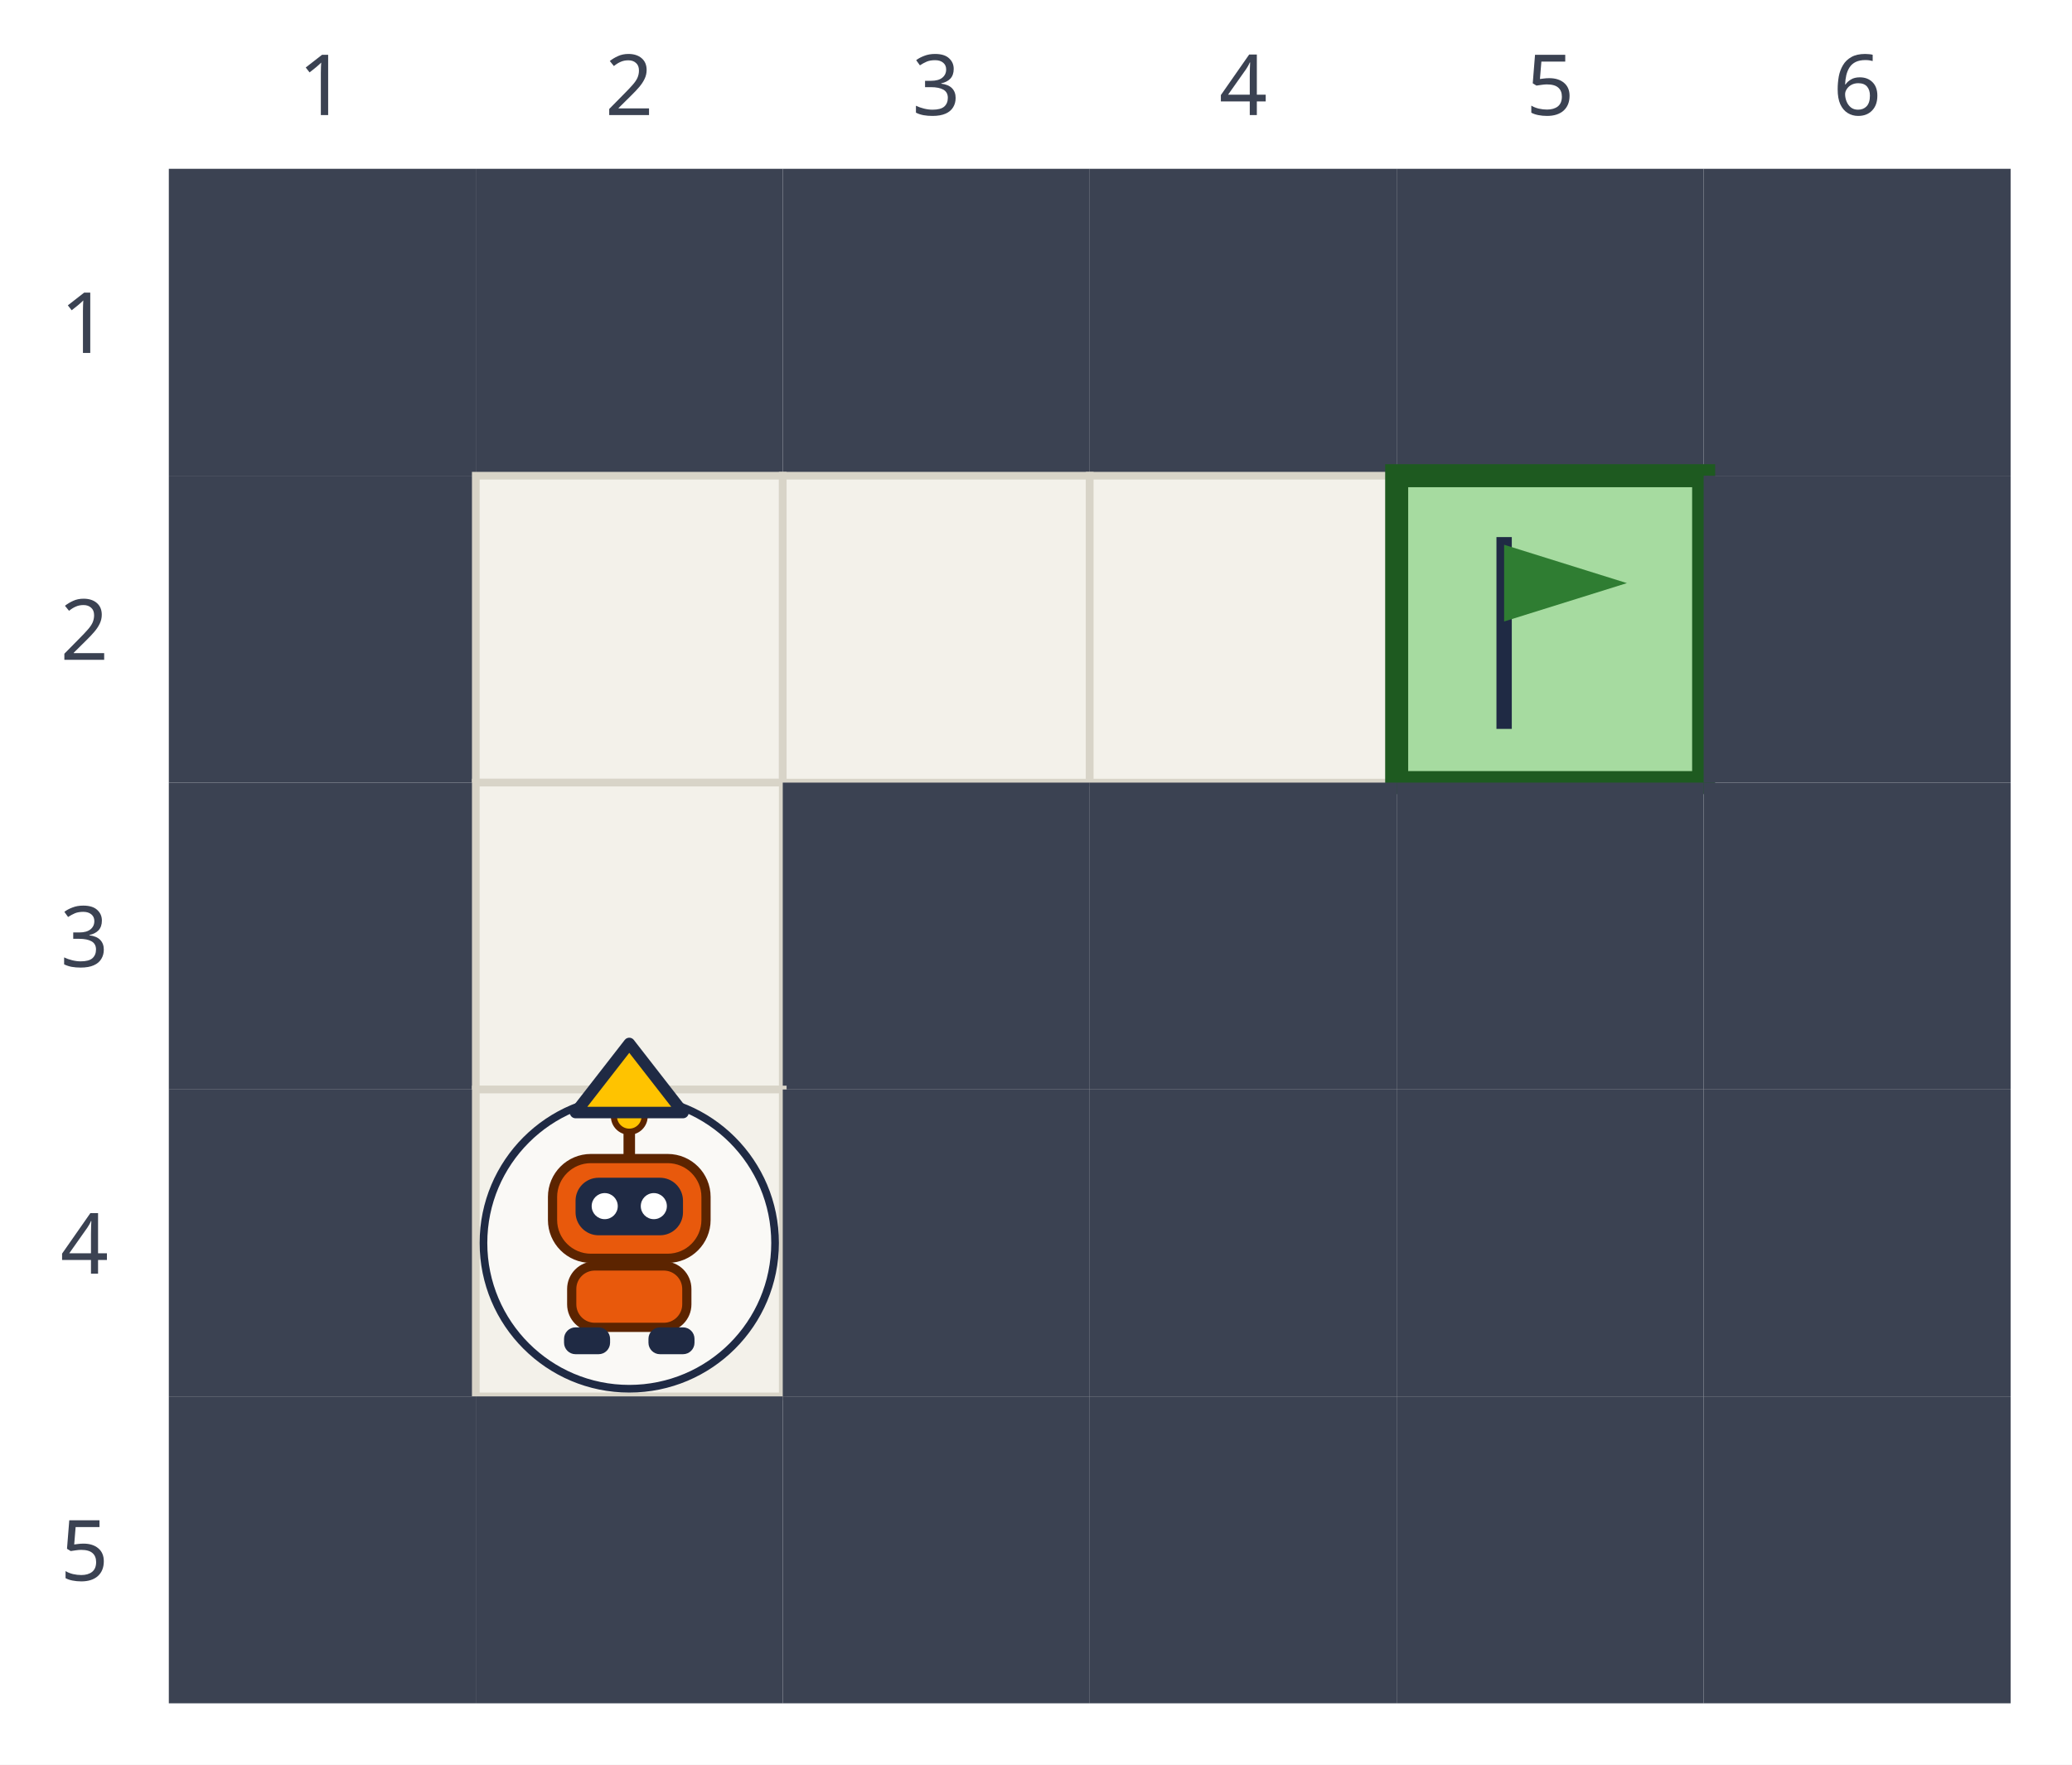
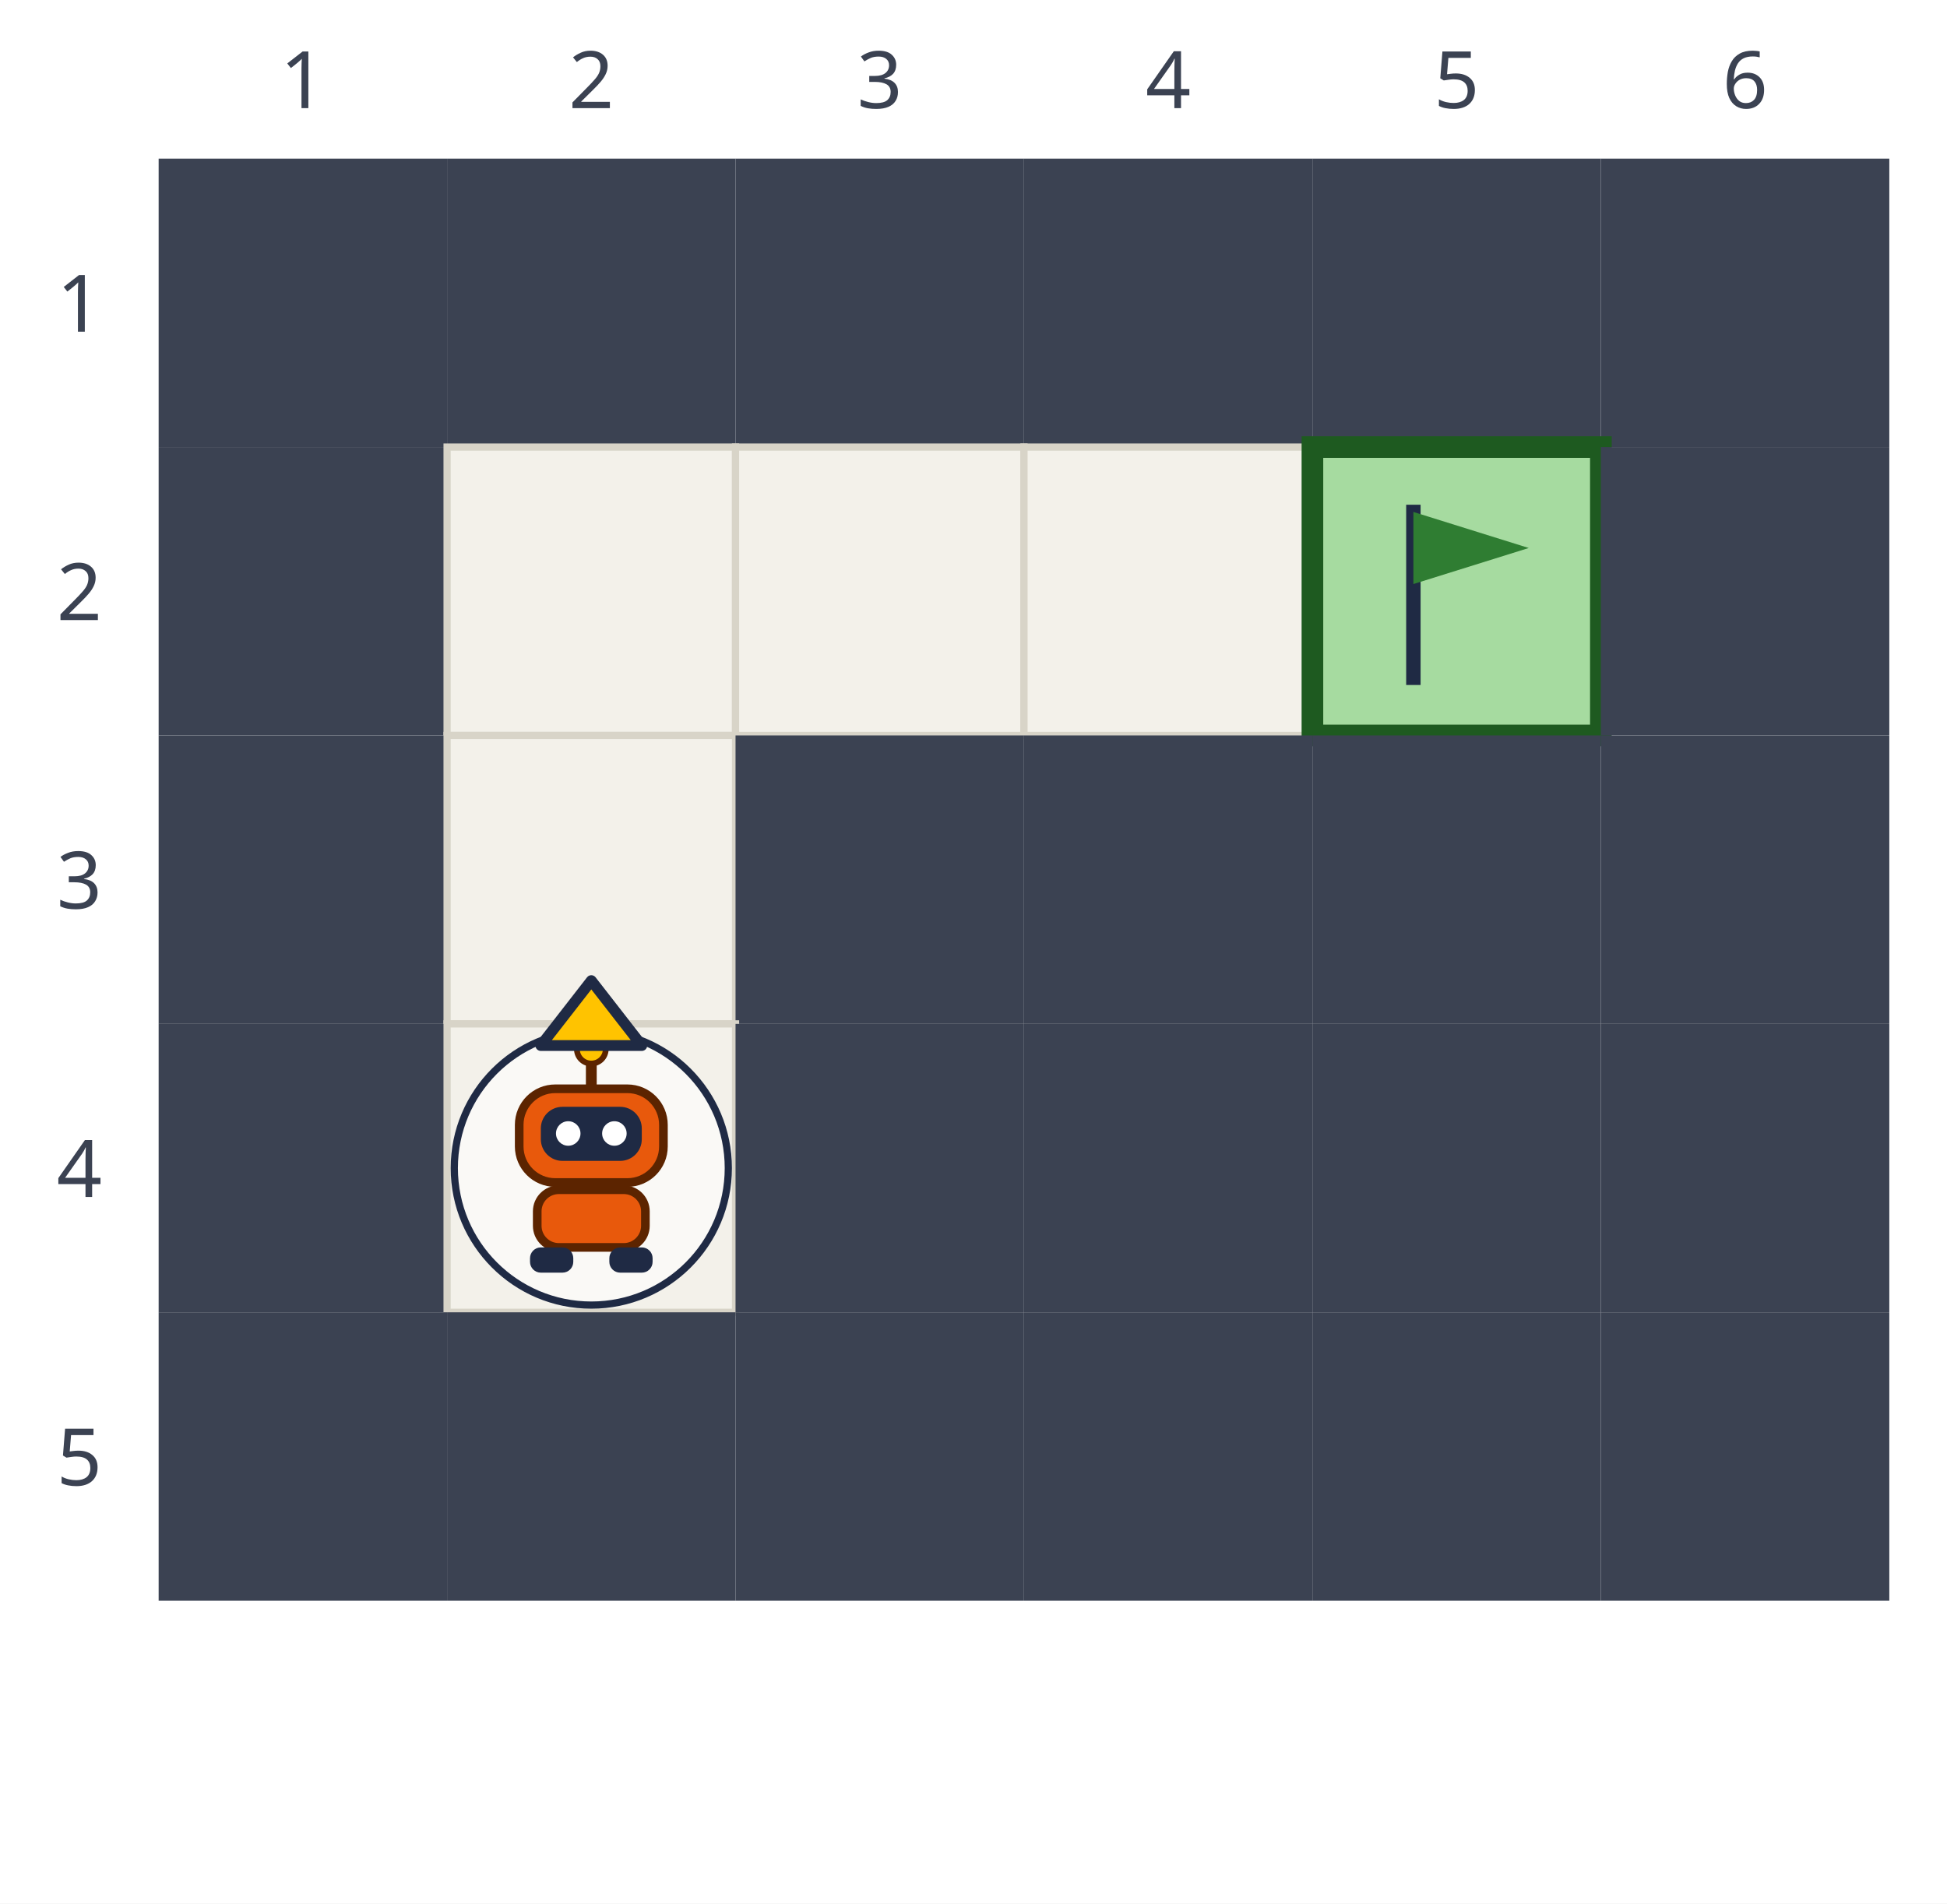
- <svg xmlns="http://www.w3.org/2000/svg" viewBox="0 0 270 230" width="270" height="230">
+ <svg xmlns="http://www.w3.org/2000/svg" viewBox="0 0 270 264" width="270" height="264">
  <style>.num{font:11px sans-serif;text-anchor:middle;fill:#3b4252}.wall{fill:#3b4252}.floor{fill:#f3f1ea;stroke:#d8d4c8}.goal{fill:#a6dba0;stroke:#1e5a20;stroke-width:3}.pole{stroke:#1f2a44;stroke-width:2}.flag{fill:#2f7d32}.mark{fill:#ffffff;stroke:#1f2a44;stroke-width:1.5}.mark-text{font:bold 12px sans-serif;text-anchor:middle;fill:#1f2a44}</style>
-   <rect width="270" height="230" fill="#ffffff" />
+   <rect width="270" height="264" fill="#ffffff" />
  <text x="42" y="15" class="num">1</text>
  <text x="82" y="15" class="num">2</text>
  <text x="122" y="15" class="num">3</text>
  <text x="162" y="15" class="num">4</text>
  <text x="202" y="15" class="num">5</text>
  <text x="242" y="15" class="num">6</text>
  <text x="11" y="46" class="num">1</text>
  <text x="11" y="86" class="num">2</text>
  <text x="11" y="126" class="num">3</text>
  <text x="11" y="166" class="num">4</text>
  <text x="11" y="206" class="num">5</text>
  <rect x="22" y="22" width="40" height="40" class="wall" />
  <rect x="62" y="22" width="40" height="40" class="wall" />
  <rect x="102" y="22" width="40" height="40" class="wall" />
  <rect x="142" y="22" width="40" height="40" class="wall" />
  <rect x="182" y="22" width="40" height="40" class="wall" />
  <rect x="222" y="22" width="40" height="40" class="wall" />
  <rect x="22" y="62" width="40" height="40" class="wall" />
  <rect x="62" y="62" width="40" height="40" class="floor" />
  <rect x="102" y="62" width="40" height="40" class="floor" />
  <rect x="142" y="62" width="40" height="40" class="floor" />
  <rect x="182" y="62" width="40" height="40" class="goal" />
  <g transform="translate(194 70)">
    <line x1="2" y1="0" x2="2" y2="25" class="pole" />
    <path d="M 2 1 L 18 6 L 2 11 Z" class="flag" />
  </g>
  <rect x="222" y="62" width="40" height="40" class="wall" />
  <rect x="22" y="102" width="40" height="40" class="wall" />
  <rect x="62" y="102" width="40" height="40" class="floor" />
  <rect x="102" y="102" width="40" height="40" class="wall" />
  <rect x="142" y="102" width="40" height="40" class="wall" />
  <rect x="182" y="102" width="40" height="40" class="wall" />
  <rect x="222" y="102" width="40" height="40" class="wall" />
  <rect x="22" y="142" width="40" height="40" class="wall" />
  <rect x="62" y="142" width="40" height="40" class="floor" />
  <rect x="102" y="142" width="40" height="40" class="wall" />
  <rect x="142" y="142" width="40" height="40" class="wall" />
  <rect x="182" y="142" width="40" height="40" class="wall" />
  <rect x="222" y="142" width="40" height="40" class="wall" />
  <rect x="22" y="182" width="40" height="40" class="wall" />
  <rect x="62" y="182" width="40" height="40" class="wall" />
  <rect x="102" y="182" width="40" height="40" class="wall" />
  <rect x="142" y="182" width="40" height="40" class="wall" />
  <rect x="182" y="182" width="40" height="40" class="wall" />
  <rect x="222" y="182" width="40" height="40" class="wall" />
  <g transform="translate(82 162)">
    <g>
      <circle r="19" fill="#ffffff" fill-opacity="0.55" stroke="#1f2a44" stroke-width="1" />
      <line x1="0" y1="-11" x2="0" y2="-16" stroke="#5c2400" stroke-width="1.5" />
      <circle cx="0" cy="-16.5" r="2" fill="#ffc300" stroke="#5c2400" stroke-width="0.8" />
      <rect x="-10" y="-11" width="20" height="13" rx="5" fill="#e8590c" stroke="#5c2400" stroke-width="1.2" />
      <rect x="-7" y="-8.5" width="14" height="7.5" rx="3" fill="#1f2a44" />
      <circle cx="-3.2" cy="-4.8" r="1.7" fill="#ffffff" />
      <circle cx="3.2" cy="-4.8" r="1.7" fill="#ffffff" />
      <rect x="-7.5" y="3" width="15" height="8" rx="3" fill="#e8590c" stroke="#5c2400" stroke-width="1.2" />
      <rect x="-8.5" y="11" width="6" height="3.5" rx="1.5" fill="#1f2a44" />
      <rect x="2.5" y="11" width="6" height="3.5" rx="1.5" fill="#1f2a44" />
      <path transform="rotate(-90)" d="M 17 -7 L 26 0 L 17 7 Z" fill="#ffc300" stroke="#1f2a44" stroke-width="1.5" stroke-linejoin="round" />
    </g>
  </g>
</svg>
